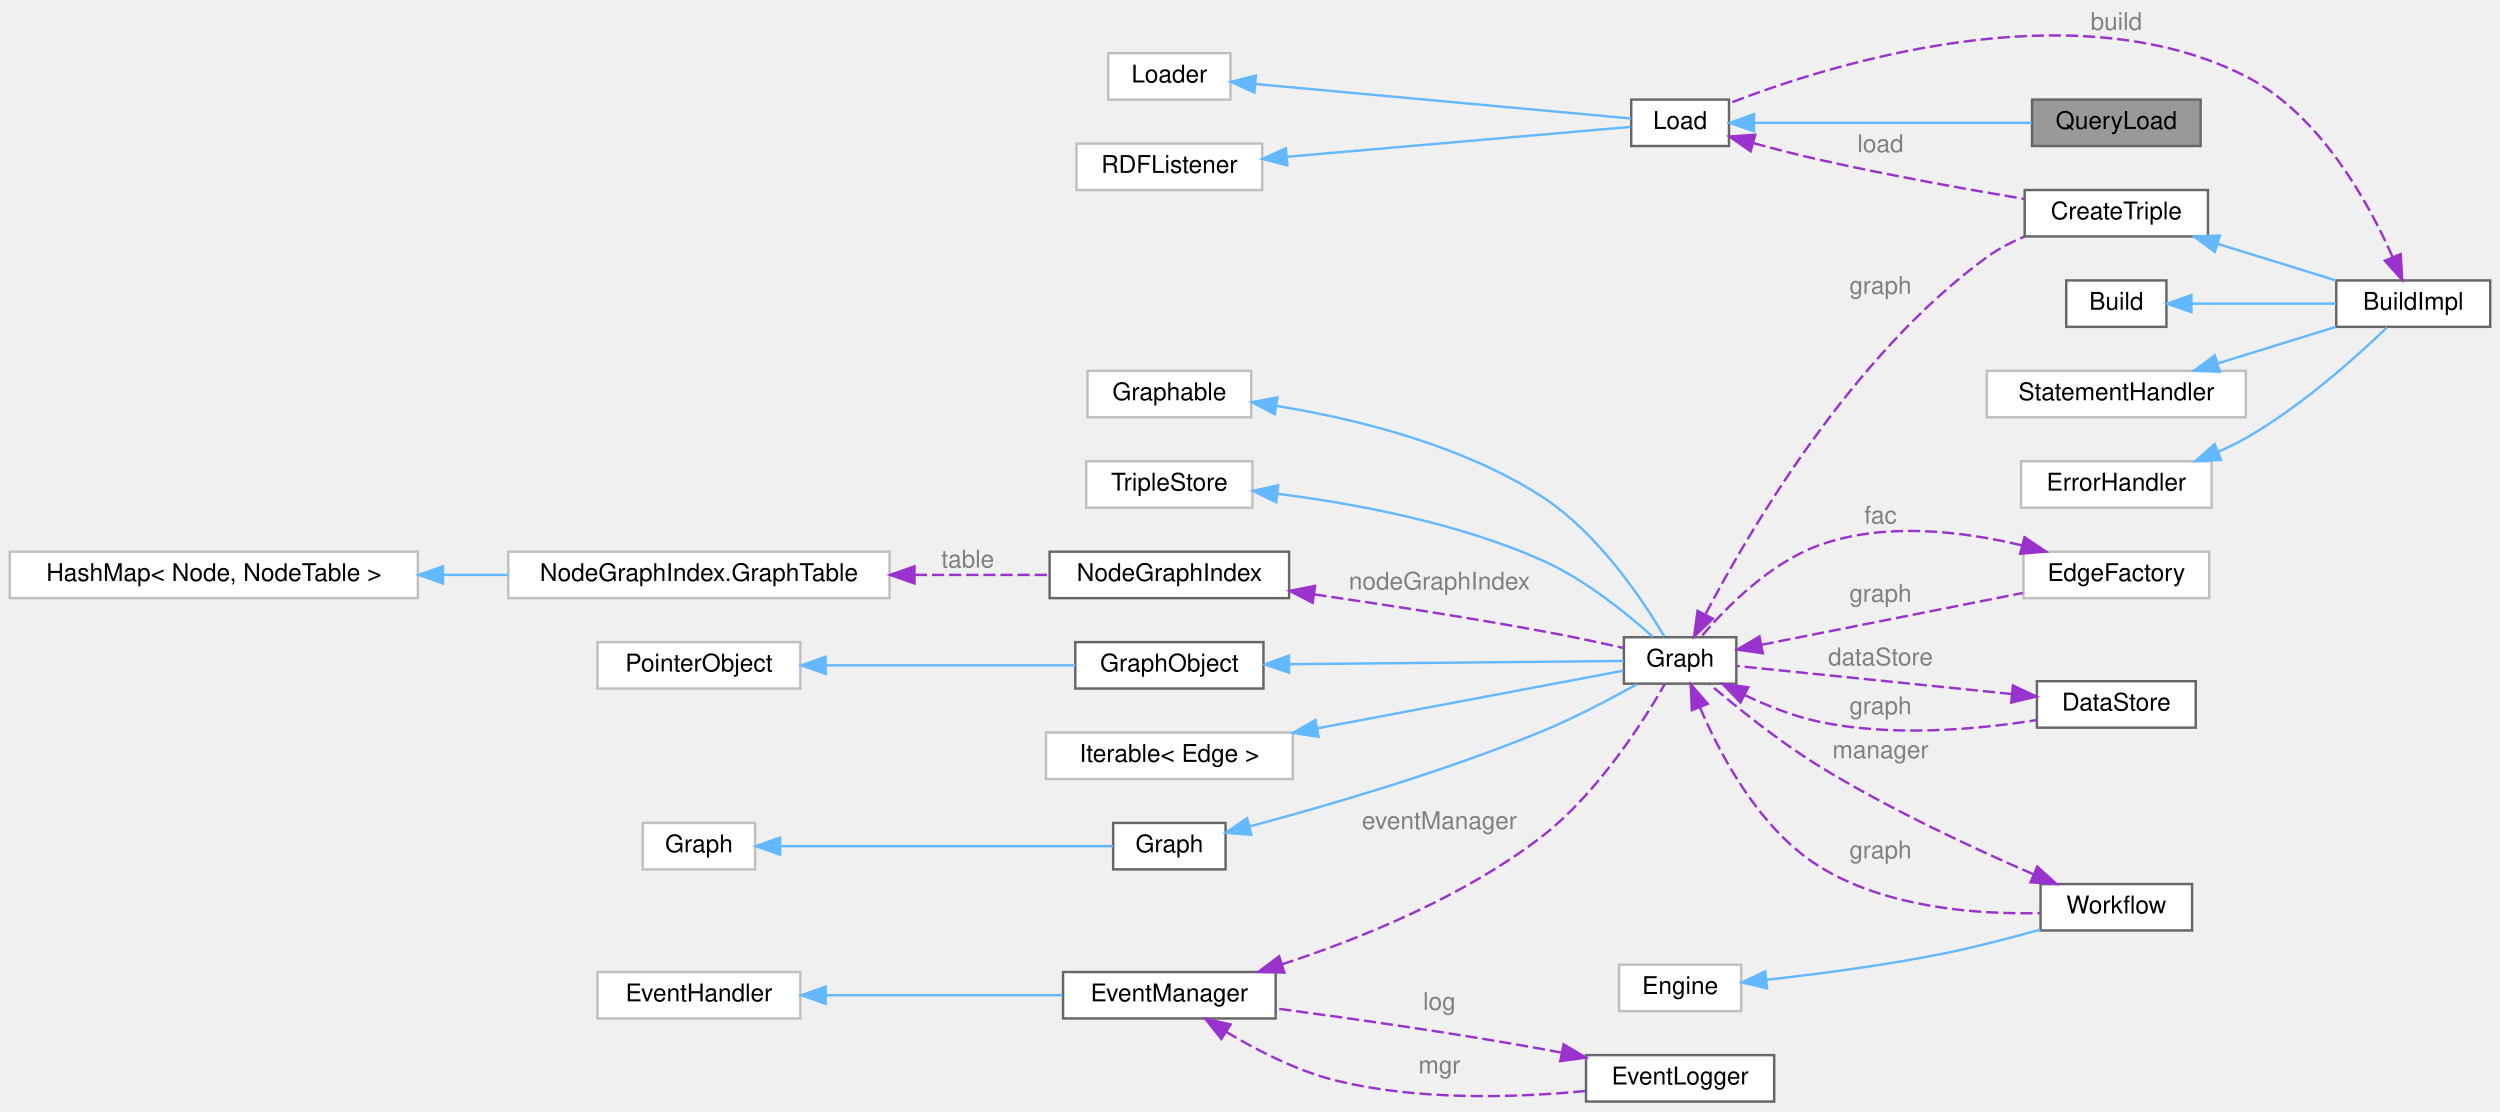
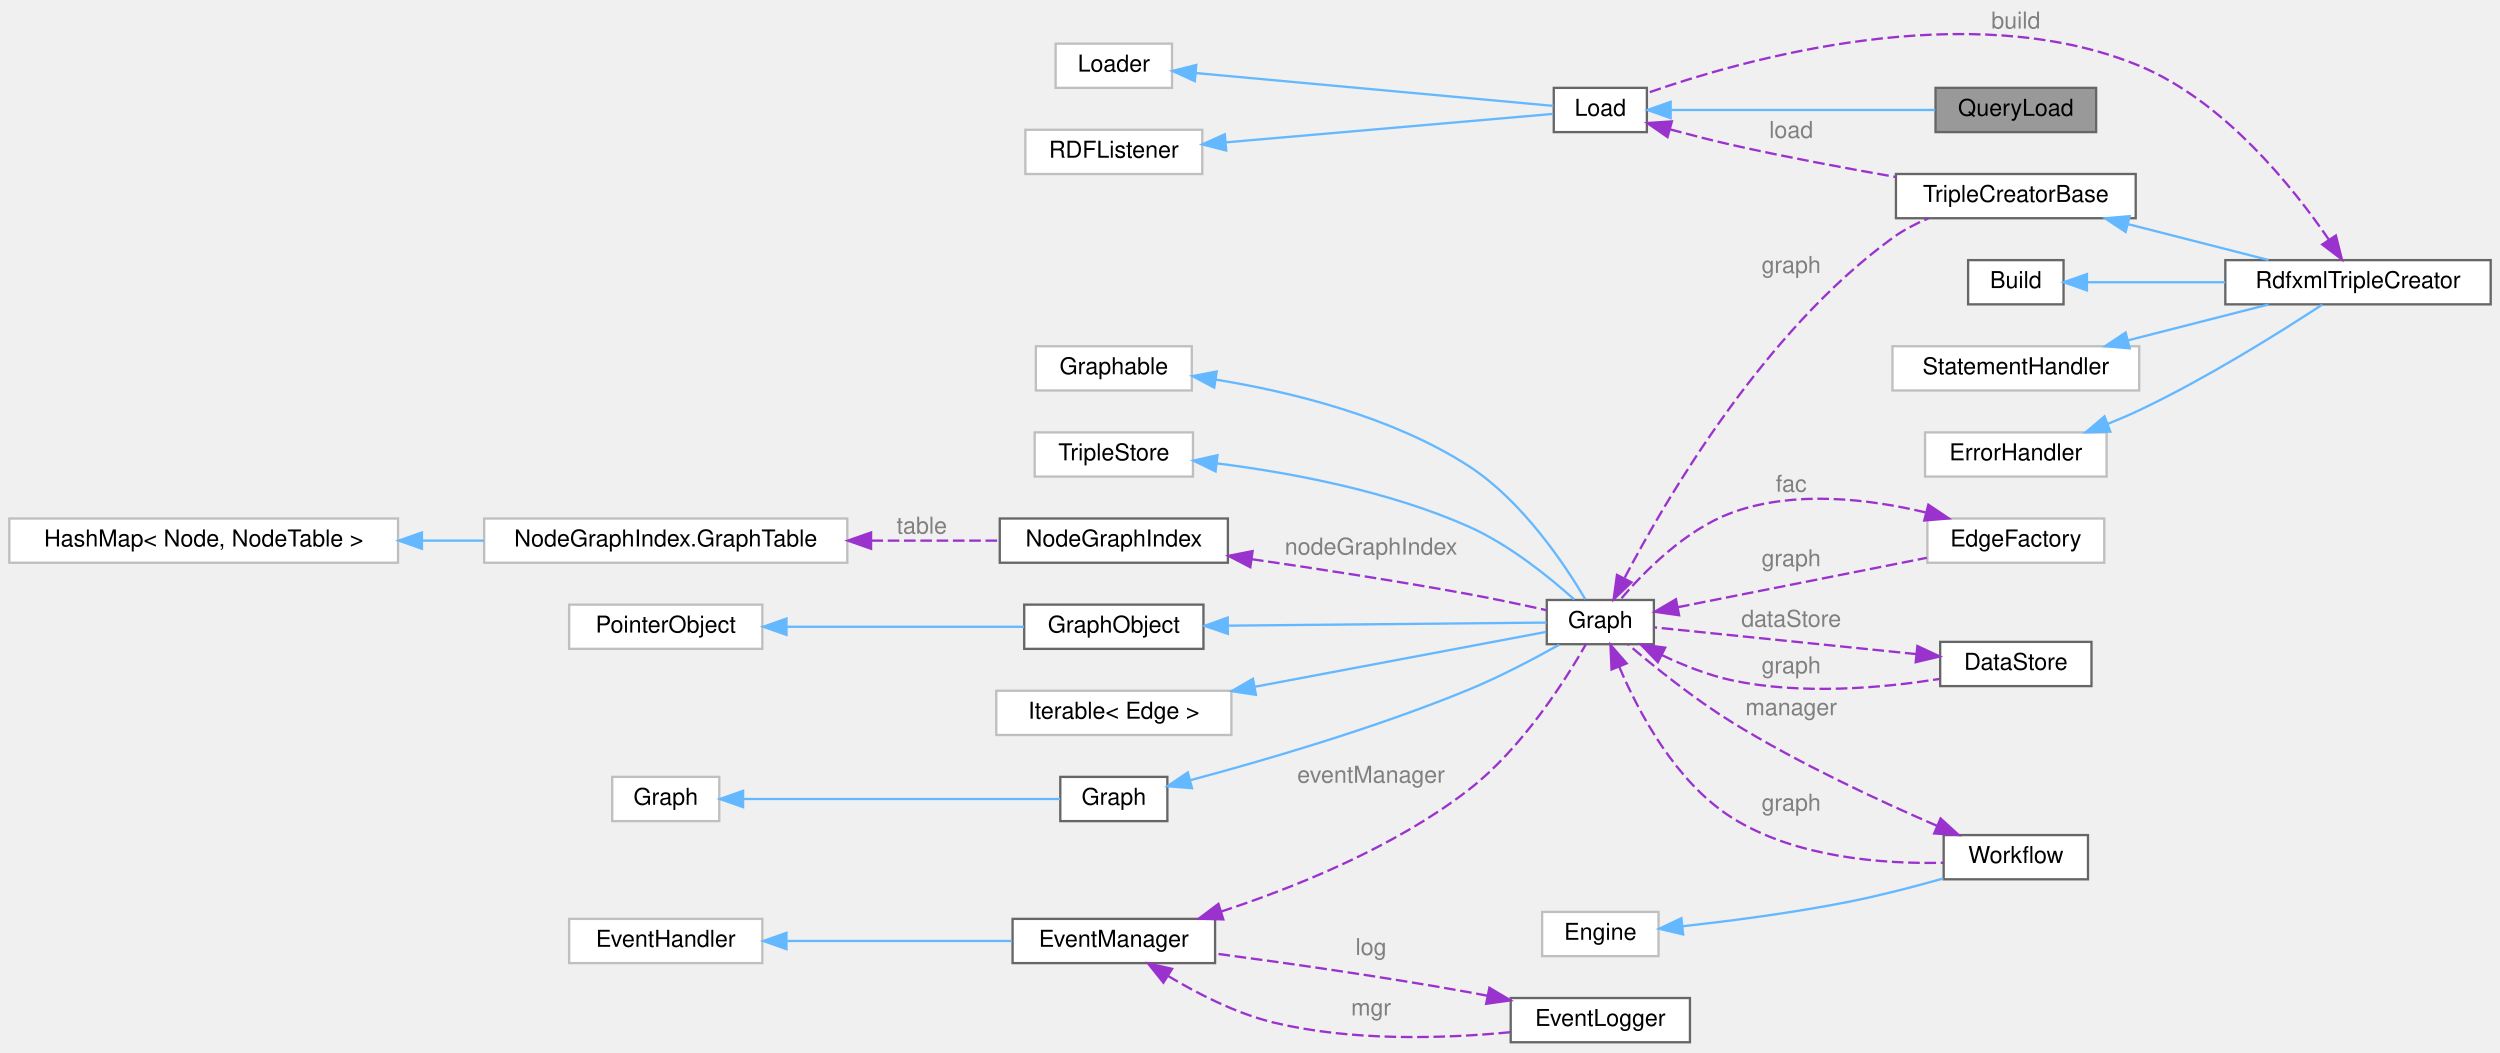
- <svg xmlns="http://www.w3.org/2000/svg" xmlns:xlink="http://www.w3.org/1999/xlink" width="1023pt" height="455pt" viewBox="0.00 0.00 1023.00 454.50">
-   <g id="graph0" class="graph" transform="scale(1 1) rotate(0) translate(4 450.5)">
+ <svg xmlns="http://www.w3.org/2000/svg" xmlns:xlink="http://www.w3.org/1999/xlink" width="1074pt" height="452pt" viewBox="0.00 0.00 1074.00 451.50">
+   <g id="graph0" class="graph" transform="scale(1 1) rotate(0) translate(4 447.5)">
    <g id="Node000001" class="node">
      <g id="a_Node000001">
        <a xlink:title=" ">
          <polygon fill="#999999" stroke="#666666" points="896.5,-410 827.5,-410 827.5,-391 896.5,-391 896.5,-410" />
          <text text-anchor="middle" x="862" y="-398" font-family="Helvetica,sans-Serif" font-size="10.00">QueryLoad</text>
        </a>
      </g>
    </g>
    <g id="Node000002" class="node">
      <g id="a_Node000002">
        <a xlink:href="classfr_1_1inria_1_1corese_1_1core_1_1load_1_1Load.html" target="_top" xlink:title="Translate an RDF/XML document into a Graph use ARP.">
          <polygon fill="white" stroke="#666666" points="703.5,-410 663.5,-410 663.5,-391 703.5,-391 703.5,-410" />
          <text text-anchor="middle" x="683.5" y="-398" font-family="Helvetica,sans-Serif" font-size="10.00">Load</text>
        </a>
      </g>
    </g>
    <g id="edge1_Node000001_Node000002" class="edge">
      <g id="a_edge1_Node000001_Node000002">
        <a xlink:title=" ">
          <path fill="none" stroke="#63b8ff" d="M713.98,-400.5C745.25,-400.5 794.58,-400.5 827.35,-400.5" />
          <polygon fill="#63b8ff" stroke="#63b8ff" points="713.72,-397 703.72,-400.5 713.72,-404 713.72,-397" />
        </a>
      </g>
    </g>
    <g id="Node000006" class="node">
      <g id="a_Node000006">
-         <a xlink:href="classfr_1_1inria_1_1corese_1_1core_1_1load_1_1CreateTriple.html" target="_top" xlink:title=" ">
-           <polygon fill="white" stroke="#666666" points="899.5,-373 824.5,-373 824.5,-354 899.5,-354 899.5,-373" />
-           <text text-anchor="middle" x="862" y="-361" font-family="Helvetica,sans-Serif" font-size="10.00">CreateTriple</text>
+         <a xlink:href="classfr_1_1inria_1_1corese_1_1core_1_1load_1_1TripleCreatorBase.html" target="_top" xlink:title="Base class for creating and inserting RDF triples into a Graph.">
+           <polygon fill="white" stroke="#666666" points="913.5,-373 810.5,-373 810.5,-354 913.5,-354 913.5,-373" />
+           <text text-anchor="middle" x="862" y="-361" font-family="Helvetica,sans-Serif" font-size="10.00">TripleCreatorBase</text>
        </a>
      </g>
    </g>
    <g id="edge6_Node000006_Node000002" class="edge">
      <g id="a_edge6_Node000006_Node000002">
        <a xlink:title=" ">
-           <path fill="none" stroke="#9a32cd" stroke-dasharray="5,2" d="M713.52,-392.16C722.01,-389.86 731.35,-387.45 740,-385.5 768.12,-379.16 800.23,-373.38 824.3,-369.35" />
+           <path fill="none" stroke="#9a32cd" stroke-dasharray="5,2" d="M713.52,-392.16C722.01,-389.86 731.35,-387.45 740,-385.5 763.01,-380.31 788.71,-375.5 810.47,-371.71" />
          <polygon fill="#9a32cd" stroke="#9a32cd" points="712.37,-388.85 703.66,-394.89 714.24,-395.6 712.37,-388.85" />
        </a>
      </g>
      <text text-anchor="middle" x="765.5" y="-388.5" font-family="Helvetica,sans-Serif" font-size="10.00" fill="grey"> load</text>
    </g>
    <g id="Node000003" class="node">
      <g id="a_Node000003">
        <a xlink:title=" ">
          <polygon fill="white" stroke="#bfbfbf" points="512.5,-392 436.5,-392 436.5,-373 512.5,-373 512.5,-392" />
          <text text-anchor="middle" x="474.5" y="-380" font-family="Helvetica,sans-Serif" font-size="10.00">RDFListener</text>
        </a>
      </g>
    </g>
    <g id="edge2_Node000002_Node000003" class="edge">
      <g id="a_edge2_Node000002_Node000003">
        <a xlink:title=" ">
          <path fill="none" stroke="#63b8ff" d="M522.5,-386.59C566.94,-390.45 631.41,-396.06 663.24,-398.83" />
          <polygon fill="#63b8ff" stroke="#63b8ff" points="522.77,-383.1 512.51,-385.72 522.17,-390.07 522.77,-383.1" />
        </a>
      </g>
    </g>
    <g id="Node000004" class="node">
      <g id="a_Node000004">
        <a xlink:title=" ">
          <polygon fill="white" stroke="#bfbfbf" points="499.5,-429 449.5,-429 449.5,-410 499.5,-410 499.5,-429" />
          <text text-anchor="middle" x="474.5" y="-417" font-family="Helvetica,sans-Serif" font-size="10.00">Loader</text>
        </a>
      </g>
    </g>
    <g id="edge3_Node000002_Node000004" class="edge">
      <g id="a_edge3_Node000002_Node000004">
        <a xlink:title=" ">
          <path fill="none" stroke="#63b8ff" d="M509.86,-416.35C553.82,-412.31 628.45,-405.46 663.39,-402.25" />
          <polygon fill="#63b8ff" stroke="#63b8ff" points="509.29,-412.88 499.65,-417.28 509.93,-419.85 509.29,-412.88" />
        </a>
      </g>
    </g>
    <g id="Node000005" class="node">
      <g id="a_Node000005">
-         <a xlink:href="classfr_1_1inria_1_1corese_1_1core_1_1load_1_1BuildImpl.html" target="_top" xlink:title="Graph creation Methods are public, Design to be refined.">
-           <polygon fill="white" stroke="#666666" points="1015,-336 952,-336 952,-317 1015,-317 1015,-336" />
-           <text text-anchor="middle" x="983.5" y="-324" font-family="Helvetica,sans-Serif" font-size="10.00">BuildImpl</text>
+         <a xlink:href="classfr_1_1inria_1_1corese_1_1core_1_1load_1_1RdfxmlTripleCreator.html" target="_top" xlink:title="Implementation of RDF graph construction from RDF/XML sources.">
+           <polygon fill="white" stroke="#666666" points="1066,-336 952,-336 952,-317 1066,-317 1066,-336" />
+           <text text-anchor="middle" x="1009" y="-324" font-family="Helvetica,sans-Serif" font-size="10.00">RdfxmlTripleCreator</text>
        </a>
      </g>
    </g>
    <g id="edge4_Node000002_Node000005" class="edge">
      <g id="a_edge4_Node000002_Node000005">
        <a xlink:title=" ">
-           <path fill="none" stroke="#9a32cd" stroke-dasharray="5,2" d="M975.01,-345.69C965.08,-368.11 945.23,-404.09 915,-419.5 844.17,-455.61 745.02,-424.5 703.73,-408.54" />
-           <polygon fill="#9a32cd" stroke="#9a32cd" points="978.35,-346.77 978.98,-336.2 971.89,-344.07 978.35,-346.77" />
-         </a>
-       </g>
-       <text text-anchor="middle" x="862" y="-438.5" font-family="Helvetica,sans-Serif" font-size="10.00" fill="grey"> build</text>
+           <path fill="none" stroke="#9a32cd" stroke-dasharray="5,2" d="M996.56,-344.67C981.19,-367.16 951.53,-404.37 915,-419.5 841.73,-449.85 744.32,-422.06 703.63,-407.78" />
+           <polygon fill="#9a32cd" stroke="#9a32cd" points="999.49,-346.57 1002.08,-336.3 993.65,-342.72 999.49,-346.57" />
+         </a>
+       </g>
+       <text text-anchor="middle" x="862" y="-435.5" font-family="Helvetica,sans-Serif" font-size="10.00" fill="grey"> build</text>
    </g>
    <g id="edge5_Node000005_Node000006" class="edge">
      <g id="a_edge5_Node000005_Node000006">
        <a xlink:title=" ">
-           <path fill="none" stroke="#63b8ff" d="M903.33,-351.01C919.18,-346.11 937.07,-340.57 951.83,-336" />
-           <polygon fill="#63b8ff" stroke="#63b8ff" points="902.29,-347.67 893.77,-353.97 904.36,-354.36 902.29,-347.67" />
+           <path fill="none" stroke="#63b8ff" d="M910.27,-351.44C929.81,-346.45 952.15,-340.75 970.53,-336.06" />
+           <polygon fill="#63b8ff" stroke="#63b8ff" points="909.17,-348.11 900.34,-353.97 910.9,-354.89 909.17,-348.11" />
        </a>
      </g>
    </g>
    <g id="Node000007" class="node">
      <g id="a_Node000007">
        <a xlink:href="classfr_1_1inria_1_1corese_1_1core_1_1Graph.html" target="_top" xlink:title="Graph Manager Edges are stored in an index An index is a table: predicate -&gt; List&lt;Edge&gt; Edge List are...">
          <polygon fill="white" stroke="#666666" points="706.5,-190 660.5,-190 660.5,-171 706.5,-171 706.5,-190" />
          <text text-anchor="middle" x="683.5" y="-178" font-family="Helvetica,sans-Serif" font-size="10.00">Graph</text>
        </a>
      </g>
    </g>
    <g id="edge7_Node000006_Node000007" class="edge">
      <g id="a_edge7_Node000006_Node000007">
        <a xlink:title=" ">
          <path fill="none" stroke="#9a32cd" stroke-dasharray="5,2" d="M693.98,-199.58C711.85,-233.7 753.77,-305.33 809,-345.5 813.64,-348.87 818.95,-351.65 824.38,-353.93" />
          <polygon fill="#9a32cd" stroke="#9a32cd" points="696.88,-197.58 689.21,-190.27 690.65,-200.77 696.88,-197.58" />
        </a>
      </g>
      <text text-anchor="middle" x="765.5" y="-330.5" font-family="Helvetica,sans-Serif" font-size="10.00" fill="grey"> graph</text>
    </g>
    <g id="Node000018" class="node">
      <g id="a_Node000018">
        <a xlink:href="classfr_1_1inria_1_1corese_1_1core_1_1Workflow.html" target="_top" xlink:title="Manage a set of inference engines Loop until no inference is performed It is automatically called whe...">
          <polygon fill="white" stroke="#666666" points="893,-89 831,-89 831,-70 893,-70 893,-89" />
          <text text-anchor="middle" x="862" y="-77" font-family="Helvetica,sans-Serif" font-size="10.00">Workflow</text>
        </a>
      </g>
    </g>
    <g id="edge20_Node000018_Node000007" class="edge">
      <g id="a_edge20_Node000018_Node000007">
        <a xlink:title=" ">
          <path fill="none" stroke="#9a32cd" stroke-dasharray="5,2" d="M691.65,-161.23C700.05,-141.52 715.95,-111.69 740,-96.5 767.26,-79.28 804.81,-76.52 830.81,-77.11" />
          <polygon fill="#9a32cd" stroke="#9a32cd" points="688.32,-160.15 687.85,-170.73 694.81,-162.75 688.32,-160.15" />
        </a>
      </g>
      <text text-anchor="middle" x="765.5" y="-99.5" font-family="Helvetica,sans-Serif" font-size="10.00" fill="grey"> graph</text>
    </g>
    <g id="Node000023" class="node">
      <g id="a_Node000023">
        <a xlink:href="classfr_1_1inria_1_1corese_1_1core_1_1EdgeFactory.html" target="_top" xlink:title=" ">
          <polygon fill="white" stroke="#bfbfbf" points="900,-225 824,-225 824,-206 900,-206 900,-225" />
          <text text-anchor="middle" x="862" y="-213" font-family="Helvetica,sans-Serif" font-size="10.00">EdgeFactory</text>
        </a>
      </g>
    </g>
    <g id="edge26_Node000023_Node000007" class="edge">
      <g id="a_edge26_Node000023_Node000007">
        <a xlink:title=" ">
          <path fill="none" stroke="#9a32cd" stroke-dasharray="5,2" d="M716.87,-186.92C747.06,-192.91 792.08,-201.83 823.75,-208.11" />
          <polygon fill="#9a32cd" stroke="#9a32cd" points="717.34,-183.44 706.85,-184.93 715.98,-190.31 717.34,-183.44" />
        </a>
      </g>
      <text text-anchor="middle" x="765.5" y="-204.5" font-family="Helvetica,sans-Serif" font-size="10.00" fill="grey"> graph</text>
    </g>
    <g id="Node000024" class="node">
      <g id="a_Node000024">
        <a xlink:href="classfr_1_1inria_1_1corese_1_1core_1_1DataStore.html" target="_top" xlink:title="Simple DataStore to define what is the default graph By default it is the union of named graphs It ca...">
          <polygon fill="white" stroke="#666666" points="894.5,-172 829.5,-172 829.5,-153 894.5,-153 894.5,-172" />
          <text text-anchor="middle" x="862" y="-160" font-family="Helvetica,sans-Serif" font-size="10.00">DataStore</text>
        </a>
      </g>
    </g>
    <g id="edge28_Node000024_Node000007" class="edge">
      <g id="a_edge28_Node000024_Node000007">
        <a xlink:title=" ">
          <path fill="none" stroke="#9a32cd" stroke-dasharray="5,2" d="M709.85,-166.36C719.06,-161.97 729.72,-157.71 740,-155.5 769.83,-149.09 804.69,-152.19 829.31,-156.08" />
          <polygon fill="#9a32cd" stroke="#9a32cd" points="708.21,-163.27 700.87,-170.9 711.37,-169.52 708.21,-163.27" />
        </a>
      </g>
      <text text-anchor="middle" x="765.5" y="-158.5" font-family="Helvetica,sans-Serif" font-size="10.00" fill="grey"> graph</text>
    </g>
    <g id="Node000008" class="node">
      <g id="a_Node000008">
        <a xlink:href="classfr_1_1inria_1_1corese_1_1core_1_1GraphObject.html" target="_top" xlink:title=" ">
          <polygon fill="white" stroke="#666666" points="513,-188 436,-188 436,-169 513,-169 513,-188" />
          <text text-anchor="middle" x="474.5" y="-176" font-family="Helvetica,sans-Serif" font-size="10.00">GraphObject</text>
        </a>
      </g>
    </g>
    <g id="edge8_Node000007_Node000008" class="edge">
      <g id="a_edge8_Node000007_Node000008">
        <a xlink:title=" ">
          <path fill="none" stroke="#63b8ff" d="M523.73,-178.97C566.82,-179.38 627.99,-179.97 660.39,-180.29" />
          <polygon fill="#63b8ff" stroke="#63b8ff" points="523.5,-175.46 513.47,-178.87 523.43,-182.46 523.5,-175.46" />
        </a>
      </g>
    </g>
    <g id="Node000009" class="node">
      <g id="a_Node000009">
        <a xlink:title=" ">
          <polygon fill="white" stroke="#bfbfbf" points="323.5,-188 240.5,-188 240.5,-169 323.5,-169 323.5,-188" />
          <text text-anchor="middle" x="282" y="-176" font-family="Helvetica,sans-Serif" font-size="10.00">PointerObject</text>
        </a>
      </g>
    </g>
    <g id="edge9_Node000008_Node000009" class="edge">
      <g id="a_edge9_Node000008_Node000009">
        <a xlink:title=" ">
          <path fill="none" stroke="#63b8ff" d="M333.96,-178.5C366.05,-178.5 406.78,-178.5 435.93,-178.5" />
          <polygon fill="#63b8ff" stroke="#63b8ff" points="333.87,-175 323.87,-178.5 333.87,-182 333.87,-175" />
        </a>
      </g>
    </g>
    <g id="Node000010" class="node">
      <g id="a_Node000010">
        <a xlink:title=" ">
          <polygon fill="white" stroke="#bfbfbf" points="525,-151 424,-151 424,-132 525,-132 525,-151" />
          <text text-anchor="middle" x="474.5" y="-139" font-family="Helvetica,sans-Serif" font-size="10.00">Iterable&lt; Edge &gt;</text>
        </a>
      </g>
    </g>
    <g id="edge10_Node000007_Node000010" class="edge">
      <g id="a_edge10_Node000007_Node000010">
        <a xlink:title=" ">
          <path fill="none" stroke="#63b8ff" d="M535.17,-152.74C577.02,-160.63 630.58,-170.72 660.23,-176.3" />
          <polygon fill="#63b8ff" stroke="#63b8ff" points="535.56,-149.25 525.08,-150.84 534.26,-156.13 535.56,-149.25" />
        </a>
      </g>
    </g>
    <g id="Node000011" class="node">
      <g id="a_Node000011">
        <a xlink:href="interfacefr_1_1inria_1_1corese_1_1core_1_1sparql_1_1api_1_1Graph.html" target="_top" xlink:title=" ">
          <polygon fill="white" stroke="#666666" points="497.5,-114 451.5,-114 451.5,-95 497.5,-95 497.5,-114" />
          <text text-anchor="middle" x="474.5" y="-102" font-family="Helvetica,sans-Serif" font-size="10.00">Graph</text>
        </a>
      </g>
    </g>
    <g id="edge11_Node000007_Node000011" class="edge">
      <g id="a_edge11_Node000007_Node000011">
        <a xlink:title=" ">
          <path fill="none" stroke="#63b8ff" d="M507.35,-112.58C538.42,-120.87 586.74,-134.9 627,-151.5 640.47,-157.05 655.04,-164.74 665.88,-170.8" />
          <polygon fill="#63b8ff" stroke="#63b8ff" points="508.07,-109.15 497.51,-109.99 506.29,-115.92 508.07,-109.15" />
        </a>
      </g>
    </g>
    <g id="Node000012" class="node">
      <g id="a_Node000012">
        <a xlink:href="interfacefr_1_1inria_1_1corese_1_1core_1_1kgram_1_1api_1_1core_1_1Graph.html" target="_top" xlink:title=" ">
          <polygon fill="white" stroke="#bfbfbf" points="305,-114 259,-114 259,-95 305,-95 305,-114" />
          <text text-anchor="middle" x="282" y="-102" font-family="Helvetica,sans-Serif" font-size="10.00">Graph</text>
        </a>
      </g>
    </g>
    <g id="edge12_Node000011_Node000012" class="edge">
      <g id="a_edge12_Node000011_Node000012">
        <a xlink:title=" ">
          <path fill="none" stroke="#63b8ff" d="M315.44,-104.5C354.19,-104.5 417.95,-104.5 451.42,-104.5" />
          <polygon fill="#63b8ff" stroke="#63b8ff" points="315.23,-101 305.23,-104.5 315.23,-108 315.23,-101" />
        </a>
      </g>
    </g>
    <g id="Node000013" class="node">
      <g id="a_Node000013">
        <a xlink:title=" ">
          <polygon fill="white" stroke="#bfbfbf" points="508,-299 441,-299 441,-280 508,-280 508,-299" />
          <text text-anchor="middle" x="474.5" y="-287" font-family="Helvetica,sans-Serif" font-size="10.00">Graphable</text>
        </a>
      </g>
    </g>
    <g id="edge13_Node000007_Node000013" class="edge">
      <g id="a_edge13_Node000007_Node000013">
        <a xlink:title=" ">
          <path fill="none" stroke="#63b8ff" d="M518.23,-284.68C550.25,-279.47 594.03,-268.85 627,-247.5 650.07,-232.56 668.39,-205 677.05,-190.31" />
          <polygon fill="#63b8ff" stroke="#63b8ff" points="517.64,-281.23 508.28,-286.18 518.69,-288.15 517.64,-281.23" />
        </a>
      </g>
    </g>
    <g id="Node000014" class="node">
      <g id="a_Node000014">
        <a xlink:title=" ">
          <polygon fill="white" stroke="#bfbfbf" points="508.5,-262 440.5,-262 440.5,-243 508.5,-243 508.5,-262" />
          <text text-anchor="middle" x="474.5" y="-250" font-family="Helvetica,sans-Serif" font-size="10.00">TripleStore</text>
        </a>
      </g>
    </g>
    <g id="edge14_Node000007_Node000014" class="edge">
      <g id="a_edge14_Node000007_Node000014">
        <a xlink:title=" ">
          <path fill="none" stroke="#63b8ff" d="M518.78,-248.68C549.94,-244.75 592.41,-236.91 627,-221.5 644.51,-213.7 661.81,-199.64 672.33,-190.18" />
          <polygon fill="#63b8ff" stroke="#63b8ff" points="518.2,-245.23 508.67,-249.87 519.01,-252.18 518.2,-245.23" />
        </a>
      </g>
    </g>
    <g id="Node000015" class="node">
      <g id="a_Node000015">
        <a xlink:href="classfr_1_1inria_1_1corese_1_1core_1_1NodeGraphIndex.html" target="_top" xlink:title="Manage Nodes of a graph, for each graph name.">
          <polygon fill="white" stroke="#666666" points="523.5,-225 425.5,-225 425.5,-206 523.5,-206 523.5,-225" />
          <text text-anchor="middle" x="474.5" y="-213" font-family="Helvetica,sans-Serif" font-size="10.00">NodeGraphIndex</text>
        </a>
      </g>
    </g>
    <g id="edge15_Node000007_Node000015" class="edge">
      <g id="a_edge15_Node000007_Node000015">
        <a xlink:title=" ">
          <path fill="none" stroke="#9a32cd" stroke-dasharray="5,2" d="M533.83,-207.51C562.04,-203.43 596.36,-198.13 627,-192.5 638.05,-190.47 650.27,-187.87 660.42,-185.6" />
          <polygon fill="#9a32cd" stroke="#9a32cd" points="533.13,-204.08 523.73,-208.96 534.13,-211 533.13,-204.08" />
        </a>
      </g>
      <text text-anchor="middle" x="585" y="-209.5" font-family="Helvetica,sans-Serif" font-size="10.00" fill="grey"> nodeGraphIndex</text>
    </g>
    <g id="Node000016" class="node">
      <g id="a_Node000016">
        <a xlink:title=" ">
          <polygon fill="white" stroke="#bfbfbf" points="360,-225 204,-225 204,-206 360,-206 360,-225" />
          <text text-anchor="middle" x="282" y="-213" font-family="Helvetica,sans-Serif" font-size="10.00">NodeGraphIndex.GraphTable</text>
        </a>
      </g>
    </g>
    <g id="edge16_Node000015_Node000016" class="edge">
      <g id="a_edge16_Node000015_Node000016">
        <a xlink:title=" ">
          <path fill="none" stroke="#9a32cd" stroke-dasharray="5,2" d="M370.37,-215.5C389.33,-215.5 408.71,-215.5 425.47,-215.5" />
          <polygon fill="#9a32cd" stroke="#9a32cd" points="370.21,-212 360.21,-215.5 370.21,-219 370.21,-212" />
        </a>
      </g>
      <text text-anchor="middle" x="392" y="-218.5" font-family="Helvetica,sans-Serif" font-size="10.00" fill="grey"> table</text>
    </g>
    <g id="Node000017" class="node">
      <g id="a_Node000017">
        <a xlink:title=" ">
          <polygon fill="white" stroke="#bfbfbf" points="167,-225 0,-225 0,-206 167,-206 167,-225" />
          <text text-anchor="middle" x="83.5" y="-213" font-family="Helvetica,sans-Serif" font-size="10.00">HashMap&lt; Node, NodeTable &gt;</text>
        </a>
      </g>
    </g>
    <g id="edge17_Node000016_Node000017" class="edge">
      <g id="a_edge17_Node000016_Node000017">
        <a xlink:title=" ">
          <path fill="none" stroke="#63b8ff" d="M177.3,-215.5C186.23,-215.5 195.22,-215.5 203.97,-215.5" />
          <polygon fill="#63b8ff" stroke="#63b8ff" points="177.26,-212 167.26,-215.5 177.26,-219 177.26,-212" />
        </a>
      </g>
    </g>
    <g id="edge18_Node000007_Node000018" class="edge">
      <g id="a_edge18_Node000007_Node000018">
        <a xlink:title=" ">
          <path fill="none" stroke="#9a32cd" stroke-dasharray="5,2" d="M828.12,-92.99C803.21,-103.75 768.52,-119.89 740,-137.5 723.61,-147.62 706.31,-161.63 695.47,-170.87" />
          <polygon fill="#9a32cd" stroke="#9a32cd" points="829.66,-96.14 837.49,-89 826.92,-89.7 829.66,-96.14" />
        </a>
      </g>
      <text text-anchor="middle" x="765.5" y="-140.5" font-family="Helvetica,sans-Serif" font-size="10.00" fill="grey"> manager</text>
    </g>
    <g id="Node000019" class="node">
      <g id="a_Node000019">
        <a xlink:title=" ">
          <polygon fill="white" stroke="#bfbfbf" points="708.5,-56 658.5,-56 658.5,-37 708.5,-37 708.5,-56" />
          <text text-anchor="middle" x="683.5" y="-44" font-family="Helvetica,sans-Serif" font-size="10.00">Engine</text>
        </a>
      </g>
    </g>
    <g id="edge19_Node000018_Node000019" class="edge">
      <g id="a_edge19_Node000018_Node000019">
        <a xlink:title=" ">
          <path fill="none" stroke="#63b8ff" d="M718.8,-49.82C739.77,-52.15 767.07,-55.7 791,-60.5 804.21,-63.15 818.61,-66.9 830.89,-70.37" />
          <polygon fill="#63b8ff" stroke="#63b8ff" points="719.08,-46.33 708.76,-48.75 718.33,-53.3 719.08,-46.33" />
        </a>
      </g>
    </g>
    <g id="Node000020" class="node">
      <g id="a_Node000020">
        <a xlink:href="classfr_1_1inria_1_1corese_1_1core_1_1EventManager.html" target="_top" xlink:title="Event Manager for consistency and trace Update and Inference are tracked Debug mode traces events Sho...">
          <polygon fill="white" stroke="#666666" points="518,-53 431,-53 431,-34 518,-34 518,-53" />
          <text text-anchor="middle" x="474.5" y="-41" font-family="Helvetica,sans-Serif" font-size="10.00">EventManager</text>
        </a>
      </g>
    </g>
    <g id="edge21_Node000007_Node000020" class="edge">
      <g id="a_edge21_Node000007_Node000020">
        <a xlink:title=" ">
          <path fill="none" stroke="#9a32cd" stroke-dasharray="5,2" d="M520.5,-56.11C552.44,-66.58 595.13,-83.78 627,-108.5 649.95,-126.3 668.58,-155.71 677.24,-170.84" />
          <polygon fill="#9a32cd" stroke="#9a32cd" points="521.54,-52.77 510.95,-53.08 519.42,-59.44 521.54,-52.77" />
        </a>
      </g>
      <text text-anchor="middle" x="585" y="-111.5" font-family="Helvetica,sans-Serif" font-size="10.00" fill="grey"> eventManager</text>
    </g>
    <g id="Node000022" class="node">
      <g id="a_Node000022">
        <a xlink:href="classfr_1_1inria_1_1corese_1_1core_1_1EventLogger.html" target="_top" xlink:title=" ">
          <polygon fill="white" stroke="#666666" points="722,-19 645,-19 645,0 722,0 722,-19" />
          <text text-anchor="middle" x="683.5" y="-7" font-family="Helvetica,sans-Serif" font-size="10.00">EventLogger</text>
        </a>
      </g>
    </g>
    <g id="edge24_Node000022_Node000020" class="edge">
      <g id="a_edge24_Node000022_Node000020">
        <a xlink:title=" ">
          <path fill="none" stroke="#9a32cd" stroke-dasharray="5,2" d="M497.68,-28.55C510.36,-20.92 526.9,-12.43 543,-8.5 576.77,-0.27 616.51,-1.58 644.92,-4.32" />
          <polygon fill="#9a32cd" stroke="#9a32cd" points="495.8,-25.6 489.19,-33.88 499.52,-31.53 495.8,-25.6" />
        </a>
      </g>
      <text text-anchor="middle" x="585" y="-11.5" font-family="Helvetica,sans-Serif" font-size="10.00" fill="grey"> mgr</text>
    </g>
    <g id="Node000021" class="node">
      <g id="a_Node000021">
        <a xlink:href="interfacefr_1_1inria_1_1corese_1_1core_1_1EventHandler.html" target="_top" xlink:title=" ">
          <polygon fill="white" stroke="#bfbfbf" points="323.5,-53 240.5,-53 240.5,-34 323.5,-34 323.5,-53" />
          <text text-anchor="middle" x="282" y="-41" font-family="Helvetica,sans-Serif" font-size="10.00">EventHandler</text>
        </a>
      </g>
    </g>
    <g id="edge22_Node000020_Node000021" class="edge">
      <g id="a_edge22_Node000020_Node000021">
        <a xlink:title=" ">
          <path fill="none" stroke="#63b8ff" d="M334.2,-43.5C364.38,-43.5 402.13,-43.5 430.72,-43.5" />
          <polygon fill="#63b8ff" stroke="#63b8ff" points="333.87,-40 323.87,-43.5 333.87,-47 333.87,-40" />
        </a>
      </g>
    </g>
    <g id="edge23_Node000020_Node000022" class="edge">
      <g id="a_edge23_Node000020_Node000022">
        <a xlink:title=" ">
          <path fill="none" stroke="#9a32cd" stroke-dasharray="5,2" d="M635.07,-19.98C632.34,-20.51 629.64,-21.02 627,-21.5 590.38,-28.11 548.51,-34.07 518.07,-38.11" />
          <polygon fill="#9a32cd" stroke="#9a32cd" points="635.84,-23.4 644.95,-17.98 634.46,-16.53 635.84,-23.4" />
        </a>
      </g>
      <text text-anchor="middle" x="585" y="-37.5" font-family="Helvetica,sans-Serif" font-size="10.00" fill="grey"> log</text>
    </g>
    <g id="edge25_Node000007_Node000023" class="edge">
      <g id="a_edge25_Node000007_Node000023">
        <a xlink:title=" ">
          <path fill="none" stroke="#9a32cd" stroke-dasharray="5,2" d="M823.26,-227.61C798.82,-233.45 766.71,-237.29 740,-227.5 719.85,-220.11 701.99,-201.81 692.26,-190.35" />
          <polygon fill="#9a32cd" stroke="#9a32cd" points="824.42,-230.93 833.22,-225.03 822.66,-224.15 824.42,-230.93" />
        </a>
      </g>
      <text text-anchor="middle" x="765.5" y="-236.5" font-family="Helvetica,sans-Serif" font-size="10.00" fill="grey"> fac</text>
    </g>
    <g id="edge27_Node000007_Node000024" class="edge">
      <g id="a_edge27_Node000007_Node000024">
        <a xlink:title=" ">
          <path fill="none" stroke="#9a32cd" stroke-dasharray="5,2" d="M819.31,-166.75C784.11,-170.34 735.05,-175.34 706.85,-178.22" />
          <polygon fill="#9a32cd" stroke="#9a32cd" points="819.7,-170.23 829.3,-165.73 818.99,-163.27 819.7,-170.23" />
        </a>
      </g>
      <text text-anchor="middle" x="765.5" y="-178.5" font-family="Helvetica,sans-Serif" font-size="10.00" fill="grey"> dataStore</text>
    </g>
    <g id="Node000025" class="node">
      <g id="a_Node000025">
        <a xlink:href="interfacefr_1_1inria_1_1corese_1_1core_1_1load_1_1Build.html" target="_top" xlink:title="Translate an RDF/XML document into a Graph.">
          <polygon fill="white" stroke="#666666" points="882.5,-336 841.5,-336 841.5,-317 882.5,-317 882.5,-336" />
          <text text-anchor="middle" x="862" y="-324" font-family="Helvetica,sans-Serif" font-size="10.00">Build</text>
        </a>
      </g>
    </g>
    <g id="edge29_Node000005_Node000025" class="edge">
      <g id="a_edge29_Node000005_Node000025">
        <a xlink:title=" ">
-           <path fill="none" stroke="#63b8ff" d="M892.97,-326.5C910.99,-326.5 933.85,-326.5 951.97,-326.5" />
-           <polygon fill="#63b8ff" stroke="#63b8ff" points="892.73,-323 882.73,-326.5 892.73,-330 892.73,-323" />
+           <path fill="none" stroke="#63b8ff" d="M892.97,-326.5C910,-326.5 931.85,-326.5 951.94,-326.5" />
+           <polygon fill="#63b8ff" stroke="#63b8ff" points="892.56,-323 882.56,-326.5 892.56,-330 892.56,-323" />
        </a>
      </g>
    </g>
    <g id="Node000026" class="node">
      <g id="a_Node000026">
        <a xlink:title=" ">
          <polygon fill="white" stroke="#bfbfbf" points="915,-299 809,-299 809,-280 915,-280 915,-299" />
          <text text-anchor="middle" x="862" y="-287" font-family="Helvetica,sans-Serif" font-size="10.00">StatementHandler</text>
        </a>
      </g>
    </g>
    <g id="edge30_Node000005_Node000026" class="edge">
      <g id="a_edge30_Node000005_Node000026">
        <a xlink:title=" ">
-           <path fill="none" stroke="#63b8ff" d="M903.33,-301.99C919.18,-306.89 937.07,-312.43 951.83,-317" />
-           <polygon fill="#63b8ff" stroke="#63b8ff" points="904.36,-298.64 893.77,-299.03 902.29,-305.33 904.36,-298.64" />
+           <path fill="none" stroke="#63b8ff" d="M910.27,-301.56C929.81,-306.55 952.15,-312.25 970.53,-316.94" />
+           <polygon fill="#63b8ff" stroke="#63b8ff" points="910.9,-298.11 900.34,-299.03 909.17,-304.89 910.9,-298.11" />
        </a>
      </g>
    </g>
    <g id="Node000027" class="node">
      <g id="a_Node000027">
        <a xlink:title=" ">
          <polygon fill="white" stroke="#bfbfbf" points="901,-262 823,-262 823,-243 901,-243 901,-262" />
          <text text-anchor="middle" x="862" y="-250" font-family="Helvetica,sans-Serif" font-size="10.00">ErrorHandler</text>
        </a>
      </g>
    </g>
    <g id="edge31_Node000005_Node000027" class="edge">
      <g id="a_edge31_Node000005_Node000027">
        <a xlink:title=" ">
-           <path fill="none" stroke="#63b8ff" d="M903.54,-265.79C907.5,-267.54 911.38,-269.44 915,-271.5 937.6,-284.35 960.3,-304.76 972.77,-316.77" />
-           <polygon fill="#63b8ff" stroke="#63b8ff" points="904.86,-262.55 894.28,-262.01 902.22,-269.03 904.86,-262.55" />
+           <path fill="none" stroke="#63b8ff" d="M901.42,-265.63C906.05,-267.48 910.67,-269.45 915,-271.5 943.99,-285.23 975.75,-305.16 993.64,-316.88" />
+           <polygon fill="#63b8ff" stroke="#63b8ff" points="902.59,-262.33 892,-262.03 900.09,-268.87 902.59,-262.33" />
        </a>
      </g>
    </g>
  </g>
</svg>
